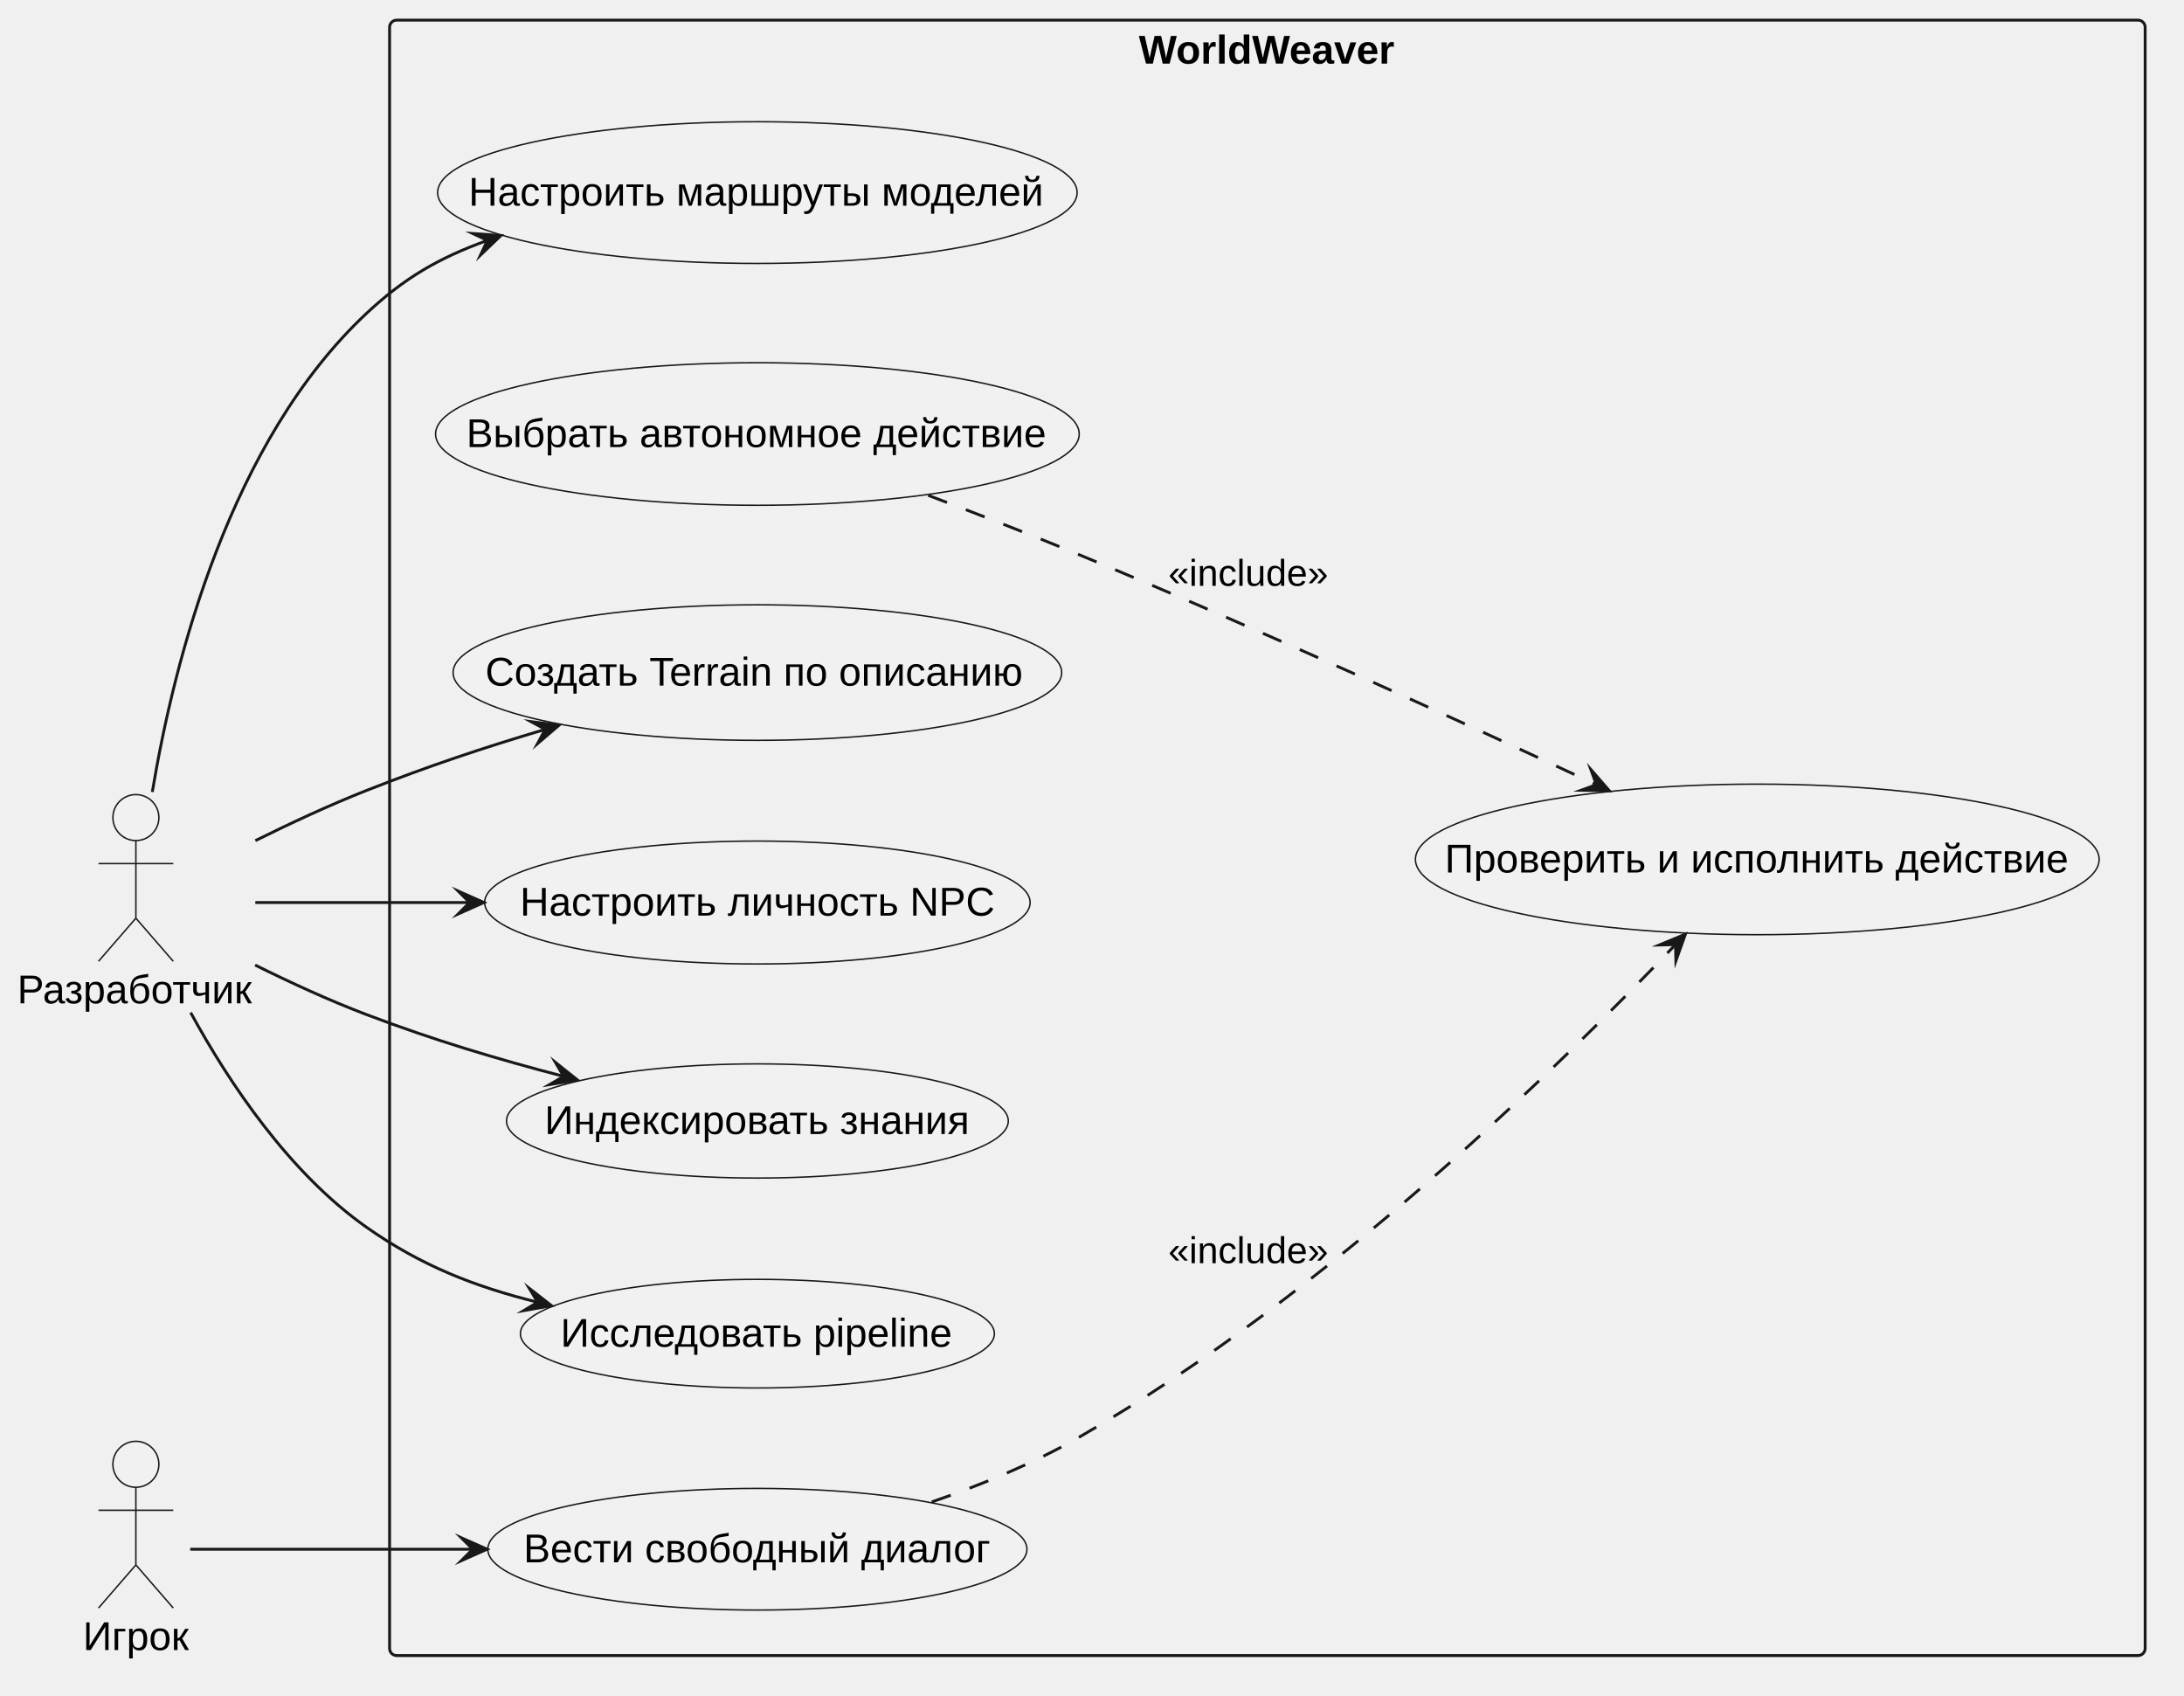
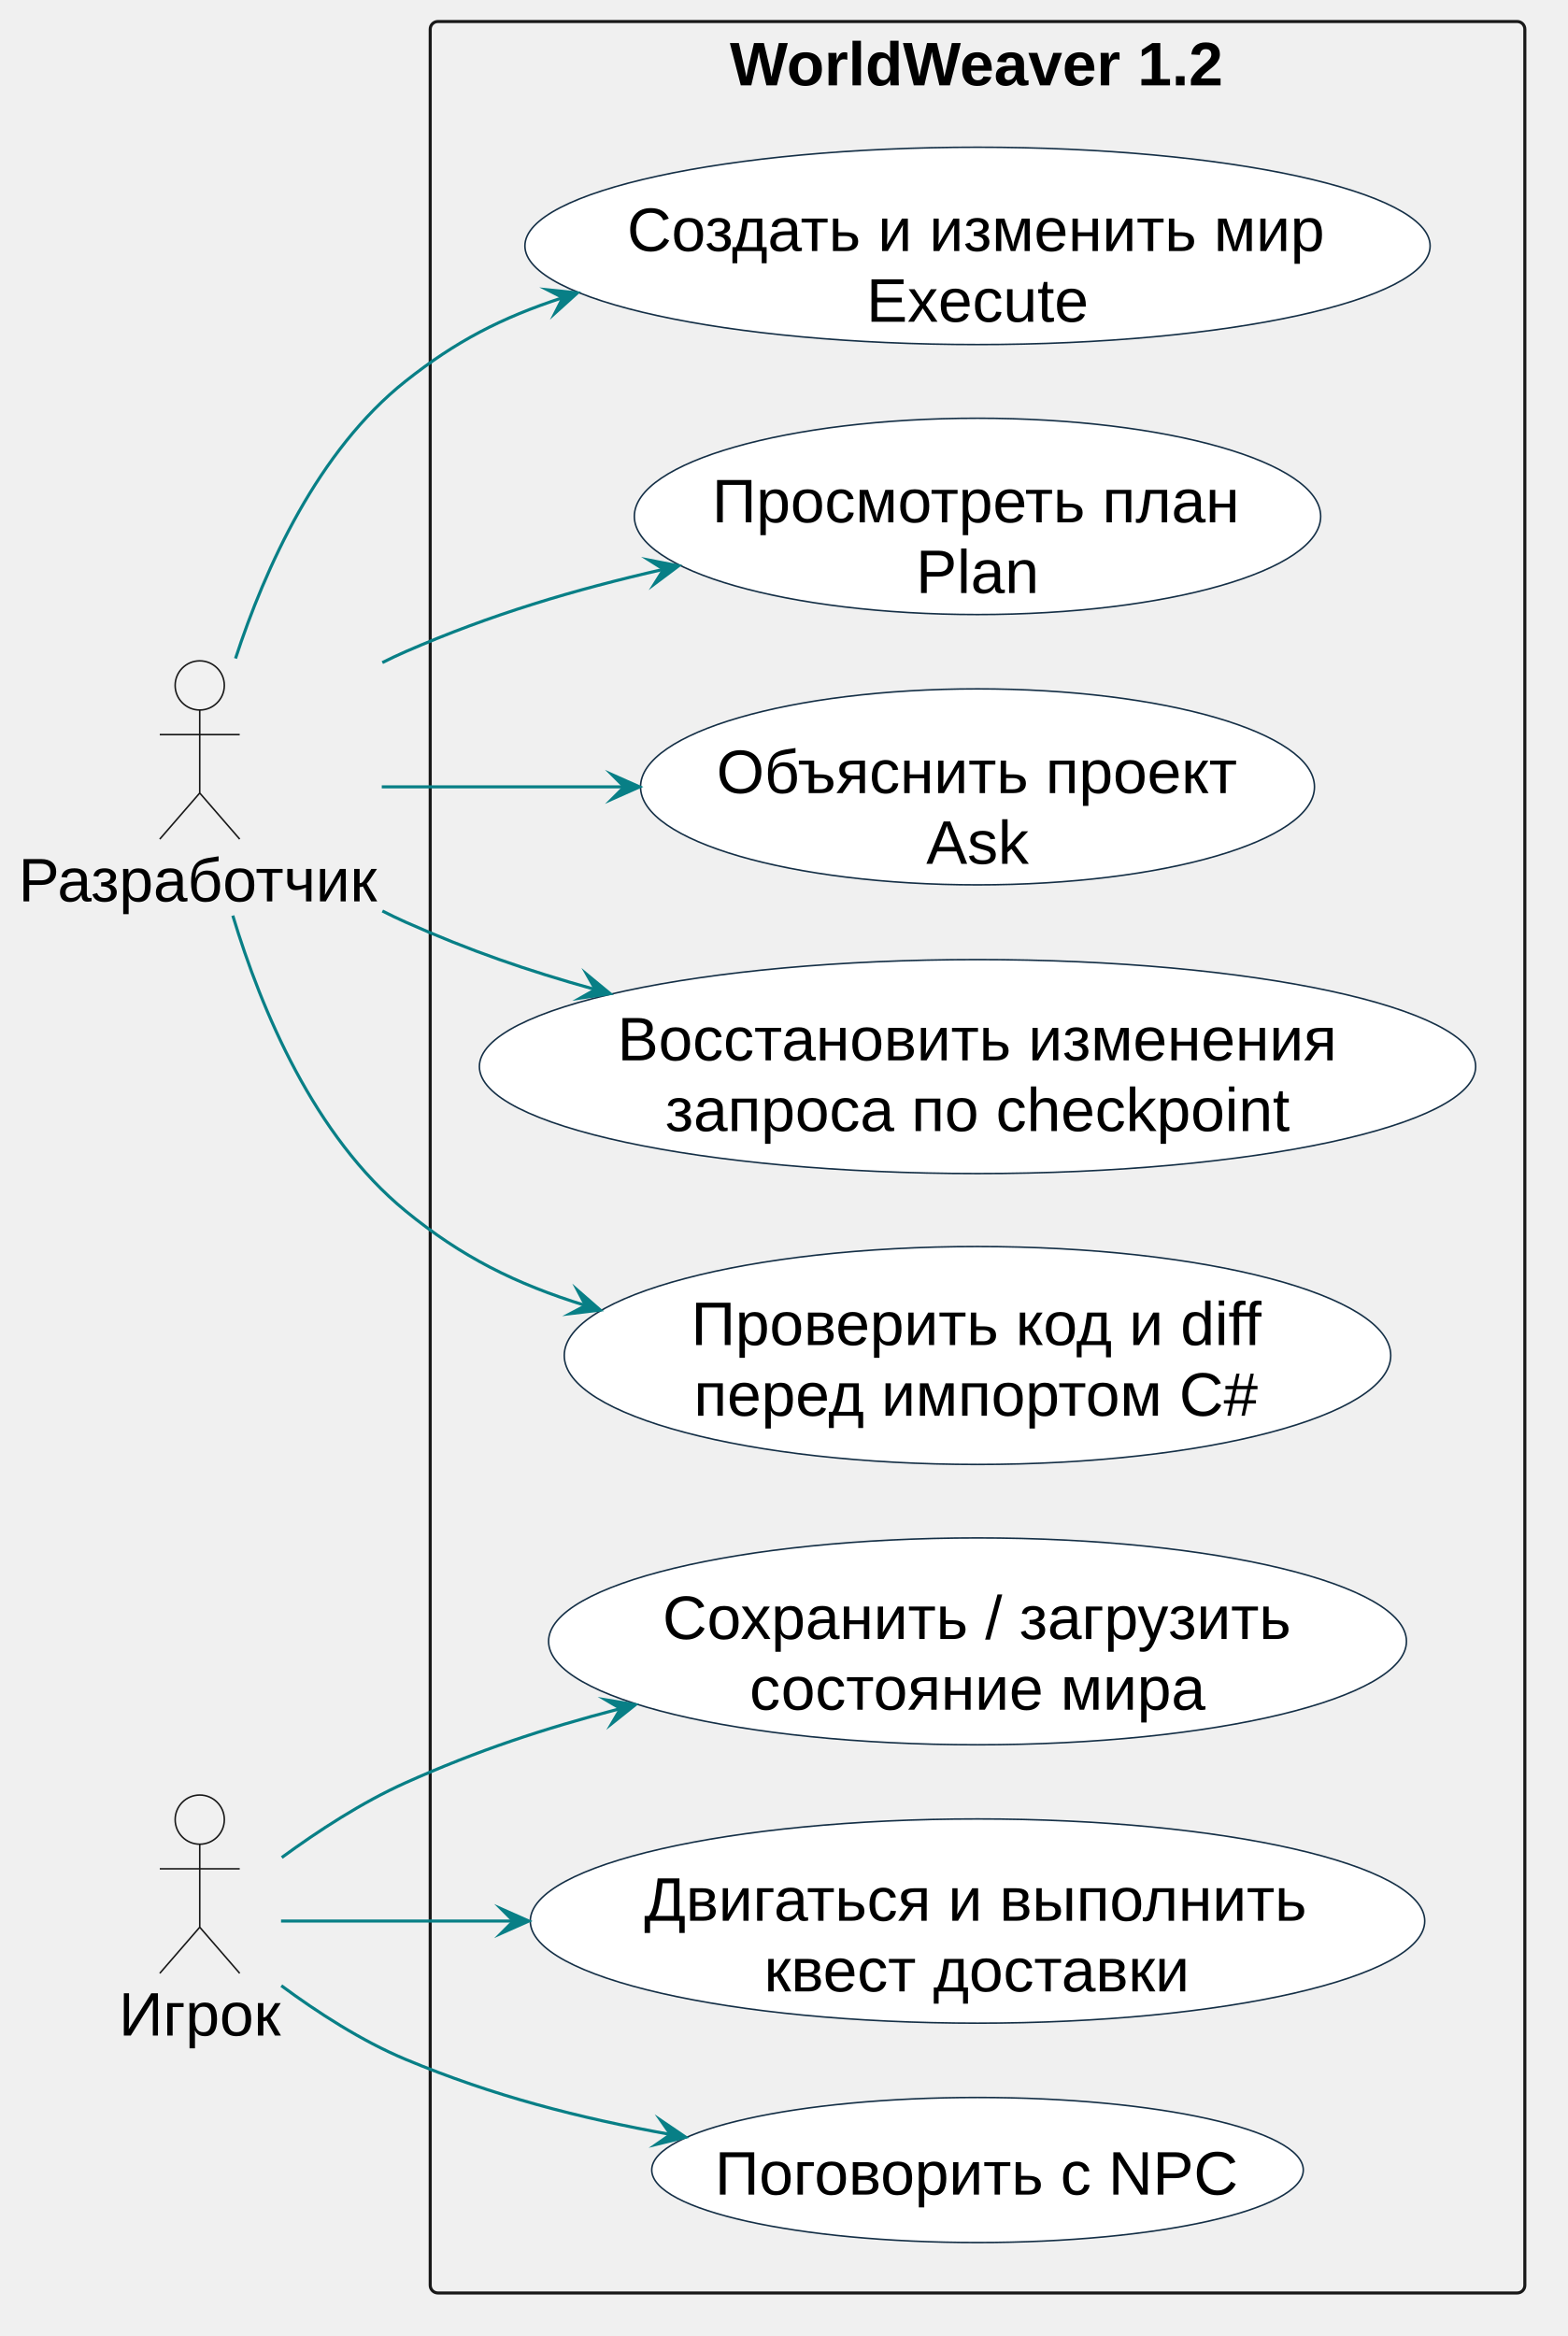
- <svg xmlns="http://www.w3.org/2000/svg" version="1.1" data-diagram-type="DESCRIPTION" style="width:760px;height:590px;background:#FFFFFF;" width="760px" height="590px" viewBox="0 0 760 590" zoomAndPan="magnify" preserveAspectRatio="none" contentStyleType="text/css">
+ <svg xmlns="http://www.w3.org/2000/svg" version="1.1" data-diagram-type="DESCRIPTION" style="width:510px;height:760px;background:#FFFFFF;" width="510px" height="760px" viewBox="0 0 510 760" zoomAndPan="magnify" preserveAspectRatio="none" contentStyleType="text/css">
  <defs />
  <g font-family="sans-serif" lengthAdjust="spacing">
-     <g class="cluster" data-qualified-name="WorldWeaver" id="ent0003" data-source-line="6">
-       <rect x="135.57" y="7" width="610.91" height="569" fill="none" style="stroke:#181818;stroke-width:1;" rx="2.5" ry="2.5" />
-       <text x="396.294" y="22.132" fill="#000" font-size="14" textLength="89.462" font-weight="700" font-family="Arial">WorldWeaver</text>
+     <g class="cluster" data-qualified-name="WorldWeaver 1.2" id="ent0003" data-source-line="14">
+       <rect x="139.96" y="7" width="356.11" height="739" fill="none" style="stroke:#181818;stroke-width:1;" rx="2.5" ry="2.5" />
+       <text x="237.434" y="27.76" fill="#000" font-size="20" textLength="161.162" font-weight="700" font-family="Arial">WorldWeaver 1.2</text>
    </g>
-     <g class="entity" data-qualified-name="WorldWeaver.Routes" id="ent0004" data-source-line="7">
-       <ellipse cx="263.557" cy="67.003" rx="111.267" ry="24.653" fill="#F1F1F1" style="stroke:#181818;stroke-width:0.5;" />
-       <text x="163.048" y="71.553" fill="#000" font-size="14" textLength="201.018" font-family="Arial">Настроить маршруты моделей</text>
+     <g class="entity" data-qualified-name="WorldWeaver 1.2.Ask" id="ent0004" data-source-line="15">
+       <ellipse cx="318.011" cy="256.001" rx="109.621" ry="31.881" fill="#FFF" style="stroke:#142F46;stroke-width:0.5;" />
+       <text x="233.109" y="258.029" fill="#000" font-size="20" textLength="169.805" font-family="Arial">Объяснить проект</text>
+       <text x="301.341" y="281.027" fill="#000" font-size="20" textLength="33.34" font-family="Arial">Ask</text>
    </g>
-     <g class="entity" data-qualified-name="WorldWeaver.Terrain" id="ent0005" data-source-line="8">
-       <ellipse cx="263.56" cy="233.998" rx="105.89" ry="23.578" fill="#F1F1F1" style="stroke:#181818;stroke-width:0.5;" />
-       <text x="168.868" y="238.547" fill="#000" font-size="14" textLength="189.383" font-family="Arial">Создать Terrain по описанию</text>
+     <g class="entity" data-qualified-name="WorldWeaver 1.2.Plan" id="ent0005" data-source-line="16">
+       <ellipse cx="318.01" cy="168.004" rx="111.64" ry="31.934" fill="#FFF" style="stroke:#142F46;stroke-width:0.5;" />
+       <text x="231.658" y="169.945" fill="#000" font-size="20" textLength="172.705" font-family="Arial">Просмотреть план</text>
+       <text x="297.996" y="192.943" fill="#000" font-size="20" textLength="40.029" font-family="Arial">Plan</text>
    </g>
-     <g class="entity" data-qualified-name="WorldWeaver.Author" id="ent0006" data-source-line="9">
-       <ellipse cx="263.557" cy="314.001" rx="94.907" ry="21.381" fill="#F1F1F1" style="stroke:#181818;stroke-width:0.5;" />
-       <text x="180.931" y="318.551" fill="#000" font-size="14" textLength="165.252" font-family="Arial">Настроить личность NPC</text>
+     <g class="entity" data-qualified-name="WorldWeaver 1.2.Execute" id="ent0006" data-source-line="17">
+       <ellipse cx="318.011" cy="79.998" rx="147.241" ry="32.098" fill="#FFF" style="stroke:#142F46;stroke-width:0.5;" />
+       <text x="204.007" y="81.67" fill="#000" font-size="20" textLength="228.008" font-family="Arial">Создать и изменить мир</text>
+       <text x="281.878" y="104.668" fill="#000" font-size="20" textLength="72.266" font-family="Arial">Execute</text>
    </g>
-     <g class="entity" data-qualified-name="WorldWeaver.Index" id="ent0007" data-source-line="10">
-       <ellipse cx="263.565" cy="390.001" rx="87.305" ry="19.861" fill="#F1F1F1" style="stroke:#181818;stroke-width:0.5;" />
-       <text x="189.487" y="394.55" fill="#000" font-size="14" textLength="148.155" font-family="Arial">Индексировать знания</text>
+     <g class="entity" data-qualified-name="WorldWeaver 1.2.Code" id="ent0007" data-source-line="18">
+       <ellipse cx="318.006" cy="440.999" rx="134.436" ry="35.449" fill="#FFF" style="stroke:#142F46;stroke-width:0.5;" />
+       <text x="224.852" y="437.605" fill="#000" font-size="20" textLength="186.309" font-family="Arial">Проверить код и diff</text>
+       <text x="225.716" y="460.603" fill="#000" font-size="20" textLength="184.58" font-family="Arial">перед импортом C#</text>
    </g>
-     <g class="entity" data-qualified-name="WorldWeaver.Talk" id="ent0008" data-source-line="11">
-       <ellipse cx="263.559" cy="539" rx="93.799" ry="21.16" fill="#F1F1F1" style="stroke:#181818;stroke-width:0.5;" />
-       <text x="182.167" y="543.549" fill="#000" font-size="14" textLength="162.784" font-family="Arial">Вести свободный диалог</text>
+     <g class="entity" data-qualified-name="WorldWeaver 1.2.Restore" id="ent0008" data-source-line="19">
+       <ellipse cx="318.014" cy="347.001" rx="162.054" ry="34.811" fill="#FFF" style="stroke:#142F46;stroke-width:0.5;" />
+       <text x="200.875" y="344.98" fill="#000" font-size="20" textLength="234.277" font-family="Arial">Восстановить изменения</text>
+       <text x="216.427" y="367.978" fill="#000" font-size="20" textLength="203.174" font-family="Arial">запроса по checkpoint</text>
    </g>
-     <g class="entity" data-qualified-name="WorldWeaver.Plan" id="ent0009" data-source-line="12">
-       <ellipse cx="263.561" cy="150.998" rx="111.991" ry="24.798" fill="#F1F1F1" style="stroke:#181818;stroke-width:0.5;" />
-       <text x="162.273" y="155.548" fill="#000" font-size="14" textLength="202.576" font-family="Arial">Выбрать автономное действие</text>
+     <g class="entity" data-qualified-name="WorldWeaver 1.2.Talk" id="ent0009" data-source-line="20">
+       <ellipse cx="318.013" cy="705.997" rx="105.983" ry="23.597" fill="#FFF" style="stroke:#142F46;stroke-width:0.5;" />
+       <text x="232.574" y="713.996" fill="#000" font-size="20" textLength="170.879" font-family="Arial">Поговорить с NPC</text>
    </g>
-     <g class="entity" data-qualified-name="WorldWeaver.Act" id="ent0010" data-source-line="13">
-       <ellipse cx="611.511" cy="299.002" rx="118.961" ry="26.192" fill="#F1F1F1" style="stroke:#181818;stroke-width:0.5;" />
-       <text x="502.758" y="303.552" fill="#000" font-size="14" textLength="217.506" font-family="Arial">Проверить и исполнить действие</text>
+     <g class="entity" data-qualified-name="WorldWeaver 1.2.Quest" id="ent0010" data-source-line="21">
+       <ellipse cx="318.01" cy="625" rx="145.49" ry="33.22" fill="#FFF" style="stroke:#142F46;stroke-width:0.5;" />
+       <text x="209.573" y="624.893" fill="#000" font-size="20" textLength="216.875" font-family="Arial">Двигаться и выполнить</text>
+       <text x="248.591" y="647.891" fill="#000" font-size="20" textLength="138.838" font-family="Arial">квест доставки</text>
    </g>
-     <g class="entity" data-qualified-name="WorldWeaver.Trace" id="ent0011" data-source-line="14">
-       <ellipse cx="263.561" cy="464.004" rx="82.471" ry="18.894" fill="#F1F1F1" style="stroke:#181818;stroke-width:0.5;" />
-       <text x="195.035" y="468.554" fill="#000" font-size="14" textLength="137.054" font-family="Arial">Исследовать pipeline</text>
+     <g class="entity" data-qualified-name="WorldWeaver 1.2.Save" id="ent0011" data-source-line="22">
+       <ellipse cx="318.012" cy="533.999" rx="139.542" ry="33.649" fill="#FFF" style="stroke:#142F46;stroke-width:0.5;" />
+       <text x="215.556" y="533.237" fill="#000" font-size="20" textLength="204.912" font-family="Arial">Сохранить / загрузить</text>
+       <text x="243.862" y="556.235" fill="#000" font-size="20" textLength="148.301" font-family="Arial">состояние мира</text>
    </g>
-     <g class="entity" data-qualified-name="Developer" id="ent0001" data-source-line="4">
-       <ellipse cx="47.286" cy="284.45" rx="8" ry="8" fill="#F1F1F1" style="stroke:#181818;stroke-width:0.5;" />
-       <path d="M47.286,292.45 L47.286,319.45 M34.286,300.45 L60.286,300.45 M47.286,319.45 L34.286,334.45 M47.286,319.45 L60.286,334.45" style="stroke:#181818;stroke-width:0.5;" fill="none" />
-       <text x="6" y="349.082" fill="#000" font-size="14" textLength="82.571" font-family="Arial">Разработчик</text>
+     <g class="entity" data-qualified-name="Developer" id="ent0001" data-source-line="12">
+       <ellipse cx="64.979" cy="223" rx="8" ry="8" fill="#F1F1F1" style="stroke:#181818;stroke-width:0.5;" />
+       <path d="M64.979,231 L64.979,258 M51.979,239 L77.979,239 M64.979,258 L51.979,273 M64.979,258 L77.979,273" style="stroke:#181818;stroke-width:0.5;" fill="none" />
+       <text x="6" y="293.26" fill="#000" font-size="20" textLength="117.959" font-family="Arial">Разработчик</text>
    </g>
-     <g class="entity" data-qualified-name="Player" id="ent0002" data-source-line="5">
-       <ellipse cx="47.283" cy="509.45" rx="8" ry="8" fill="#F1F1F1" style="stroke:#181818;stroke-width:0.5;" />
-       <path d="M47.283,517.45 L47.283,544.45 M34.283,525.45 L60.283,525.45 M47.283,544.45 L34.283,559.45 M47.283,544.45 L60.283,559.45" style="stroke:#181818;stroke-width:0.5;" fill="none" />
-       <text x="28.85" y="574.082" fill="#000" font-size="14" textLength="36.866" font-family="Arial">Игрок</text>
+     <g class="entity" data-qualified-name="Player" id="ent0002" data-source-line="13">
+       <ellipse cx="64.983" cy="592" rx="8" ry="8" fill="#F1F1F1" style="stroke:#181818;stroke-width:0.5;" />
+       <path d="M64.983,600 L64.983,627 M51.983,608 L77.983,608 M64.983,627 L51.983,642 M64.983,627 L77.983,642" style="stroke:#181818;stroke-width:0.5;" fill="none" />
+       <text x="38.65" y="662.26" fill="#000" font-size="20" textLength="52.666" font-family="Arial">Игрок</text>
    </g>
-     <g class="link" data-entity-1="ent0001" data-entity-2="ent0004" id="lnk12" data-source-line="16" data-link-type="dependency">
-       <path d="M53,275.54 C60.65,229.61 80.04,153.43 127.57,109 C140.66,96.76 152.556,89.784 169.606,83.644" style="stroke:#181818;stroke-width:1;" fill="none" id="Developer-to-Routes" />
-       <polygon points="174.31,81.95,164.487,81.236,169.606,83.644,167.198,88.763,174.31,81.95" fill="#181818" style="stroke:#181818;stroke-width:1;stroke-linejoin:miter;stroke-miterlimit:10;" />
+     <g class="link" data-entity-1="ent0001" data-entity-2="ent0004" id="lnk12" data-source-line="24" data-link-type="dependency">
+       <path d="M124.2,256 C149.19,256 174.22,256 203.07,256" style="stroke:#087F86;stroke-width:1;" fill="none" id="Developer-to-Ask" />
+       <polygon points="208.07,256,199.07,252,203.07,256,199.07,260,208.07,256" fill="#087F86" style="stroke:#087F86;stroke-width:1;stroke-linejoin:miter;stroke-miterlimit:10;" />
    </g>
-     <g class="link" data-entity-1="ent0001" data-entity-2="ent0005" id="lnk13" data-source-line="17" data-link-type="dependency">
-       <path d="M88.86,292.47 C101.12,286.39 114.73,280.07 127.57,275 C148.99,266.55 168.088,260.198 189.738,253.748" style="stroke:#181818;stroke-width:1;" fill="none" id="Developer-to-Terrain" />
-       <polygon points="194.53,252.32,184.763,251.056,189.738,253.748,187.047,258.723,194.53,252.32" fill="#181818" style="stroke:#181818;stroke-width:1;stroke-linejoin:miter;stroke-miterlimit:10;" />
+     <g class="link" data-entity-1="ent0001" data-entity-2="ent0005" id="lnk13" data-source-line="25" data-link-type="dependency">
+       <path d="M124.38,215.57 C126.9,214.3 129.43,213.1 131.96,212 C159.81,199.87 186.675,191.883 215.895,185.213" style="stroke:#087F86;stroke-width:1;" fill="none" id="Developer-to-Plan" />
+       <polygon points="220.77,184.1,211.106,182.203,215.895,185.213,212.886,190.003,220.77,184.1" fill="#087F86" style="stroke:#087F86;stroke-width:1;stroke-linejoin:miter;stroke-miterlimit:10;" />
    </g>
-     <g class="link" data-entity-1="ent0001" data-entity-2="ent0006" id="lnk14" data-source-line="18" data-link-type="dependency">
-       <path d="M88.84,314 C111.41,314 135.51,314 163.41,314" style="stroke:#181818;stroke-width:1;" fill="none" id="Developer-to-Author" />
-       <polygon points="168.41,314,159.41,310,163.41,314,159.41,318,168.41,314" fill="#181818" style="stroke:#181818;stroke-width:1;stroke-linejoin:miter;stroke-miterlimit:10;" />
+     <g class="link" data-entity-1="ent0001" data-entity-2="ent0006" id="lnk14" data-source-line="26" data-link-type="dependency">
+       <path d="M76.62,214.23 C86.27,184.74 103.45,146.6 131.96,124 C148.26,111.07 162.997,103.403 183.107,96.833" style="stroke:#087F86;stroke-width:1;" fill="none" id="Developer-to-Execute" />
+       <polygon points="187.86,95.28,178.063,94.273,183.107,96.833,180.547,101.877,187.86,95.28" fill="#087F86" style="stroke:#087F86;stroke-width:1;stroke-linejoin:miter;stroke-miterlimit:10;" />
    </g>
-     <g class="link" data-entity-1="ent0001" data-entity-2="ent0007" id="lnk15" data-source-line="19" data-link-type="dependency">
-       <path d="M88.78,335.76 C101.03,341.83 114.66,348.11 127.57,353 C151.09,361.91 172.821,368.409 196.121,374.479" style="stroke:#181818;stroke-width:1;" fill="none" id="Developer-to-Index" />
-       <polygon points="200.96,375.74,193.259,369.6,196.121,374.479,191.242,377.342,200.96,375.74" fill="#181818" style="stroke:#181818;stroke-width:1;stroke-linejoin:miter;stroke-miterlimit:10;" />
+     <g class="link" data-entity-1="ent0001" data-entity-2="ent0007" id="lnk15" data-source-line="27" data-link-type="dependency">
+       <path d="M75.74,297.89 C85.09,328.84 102.28,369.67 131.96,394 C150.16,408.92 167.723,417.704 190.503,424.744" style="stroke:#087F86;stroke-width:1;" fill="none" id="Developer-to-Code" />
+       <polygon points="195.28,426.22,187.862,419.741,190.503,424.744,185.5,427.384,195.28,426.22" fill="#087F86" style="stroke:#087F86;stroke-width:1;stroke-linejoin:miter;stroke-miterlimit:10;" />
    </g>
-     <g class="link" data-entity-1="ent0001" data-entity-2="ent0011" id="lnk16" data-source-line="20" data-link-type="dependency">
-       <path d="M66.35,352.3 C79.9,377.07 100.72,408.1 127.57,427 C146.45,440.29 165.057,447.607 187.087,453.067" style="stroke:#181818;stroke-width:1;" fill="none" id="Developer-to-Trace" />
-       <polygon points="191.94,454.27,184.167,448.222,187.087,453.067,182.242,455.987,191.94,454.27" fill="#181818" style="stroke:#181818;stroke-width:1;stroke-linejoin:miter;stroke-miterlimit:10;" />
+     <g class="link" data-entity-1="ent0001" data-entity-2="ent0008" id="lnk16" data-source-line="28" data-link-type="dependency">
+       <path d="M124.4,296.38 C126.92,297.67 129.44,298.88 131.96,300 C152.86,309.29 171.114,315.648 193.684,321.938" style="stroke:#087F86;stroke-width:1;" fill="none" id="Developer-to-Restore" />
+       <polygon points="198.5,323.28,190.904,317.011,193.684,321.938,188.757,324.717,198.5,323.28" fill="#087F86" style="stroke:#087F86;stroke-width:1;stroke-linejoin:miter;stroke-miterlimit:10;" />
    </g>
-     <g class="link" data-entity-1="ent0002" data-entity-2="ent0008" id="lnk17" data-source-line="21" data-link-type="dependency">
-       <path d="M66.19,539 C89.12,539 125.57,539 164.5,539" style="stroke:#181818;stroke-width:1;" fill="none" id="Player-to-Talk" />
-       <polygon points="169.5,539,160.5,535,164.5,539,160.5,543,169.5,539" fill="#181818" style="stroke:#181818;stroke-width:1;stroke-linejoin:miter;stroke-miterlimit:10;" />
+     <g class="link" data-entity-1="ent0002" data-entity-2="ent0009" id="lnk17" data-source-line="29" data-link-type="dependency">
+       <path d="M91.52,646.02 C103.21,654.66 117.63,664.02 131.96,670 C160.5,681.91 188.269,689.054 218.149,694.434" style="stroke:#087F86;stroke-width:1;" fill="none" id="Player-to-Talk" />
+       <polygon points="223.07,695.32,214.921,689.788,218.149,694.434,213.504,697.662,223.07,695.32" fill="#087F86" style="stroke:#087F86;stroke-width:1;stroke-linejoin:miter;stroke-miterlimit:10;" />
    </g>
-     <g class="link" data-entity-1="ent0008" data-entity-2="ent0010" id="lnk18" data-source-line="22" data-link-type="dependency">
-       <path d="M324.24,522.55 C341.39,516.64 359.72,509.13 375.55,500 C461.83,450.28 542.992,370.701 583.052,328.641" style="stroke:#181818;stroke-width:1;stroke-dasharray:7,7;" fill="none" id="Talk-to-Act" />
-       <polygon points="586.5,325.02,577.396,328.778,583.052,328.641,583.189,334.296,586.5,325.02" fill="#181818" style="stroke:#181818;stroke-width:1;stroke-linejoin:miter;stroke-miterlimit:10;" />
-       <text x="406.55" y="439.484" fill="#000" font-size="13" textLength="55.656" font-family="Arial">«include»</text>
+     <g class="link" data-entity-1="ent0002" data-entity-2="ent0010" id="lnk18" data-source-line="30" data-link-type="dependency">
+       <path d="M91.43,625 C111.38,625 135.88,625 167.03,625" style="stroke:#087F86;stroke-width:1;" fill="none" id="Player-to-Quest" />
+       <polygon points="172.03,625,163.03,621,167.03,625,163.03,629,172.03,625" fill="#087F86" style="stroke:#087F86;stroke-width:1;stroke-linejoin:miter;stroke-miterlimit:10;" />
    </g>
-     <g class="link" data-entity-1="ent0009" data-entity-2="ent0010" id="lnk19" data-source-line="23" data-link-type="dependency">
-       <path d="M323.01,172.34 C340.04,178.77 358.61,185.98 375.55,193 C439.84,219.64 508.19,250.903 555.51,273.013" style="stroke:#181818;stroke-width:1;stroke-dasharray:7,7;" fill="none" id="Plan-to-Act" />
-       <polygon points="560.04,275.13,553.579,267.696,555.51,273.013,550.193,274.944,560.04,275.13" fill="#181818" style="stroke:#181818;stroke-width:1;stroke-linejoin:miter;stroke-miterlimit:10;" />
-       <text x="406.55" y="203.814" fill="#000" font-size="13" textLength="55.656" font-family="Arial">«include»</text>
+     <g class="link" data-entity-1="ent0002" data-entity-2="ent0011" id="lnk19" data-source-line="31" data-link-type="dependency">
+       <path d="M91.67,604.33 C103.39,595.75 117.79,586.35 131.96,580 C155.37,569.51 176.731,562.42 201.881,555.87" style="stroke:#087F86;stroke-width:1;" fill="none" id="Player-to-Save" />
+       <polygon points="206.72,554.61,197.002,553.007,201.881,555.87,199.019,560.749,206.72,554.61" fill="#087F86" style="stroke:#087F86;stroke-width:1;stroke-linejoin:miter;stroke-miterlimit:10;" />
    </g>
  </g>
</svg>
